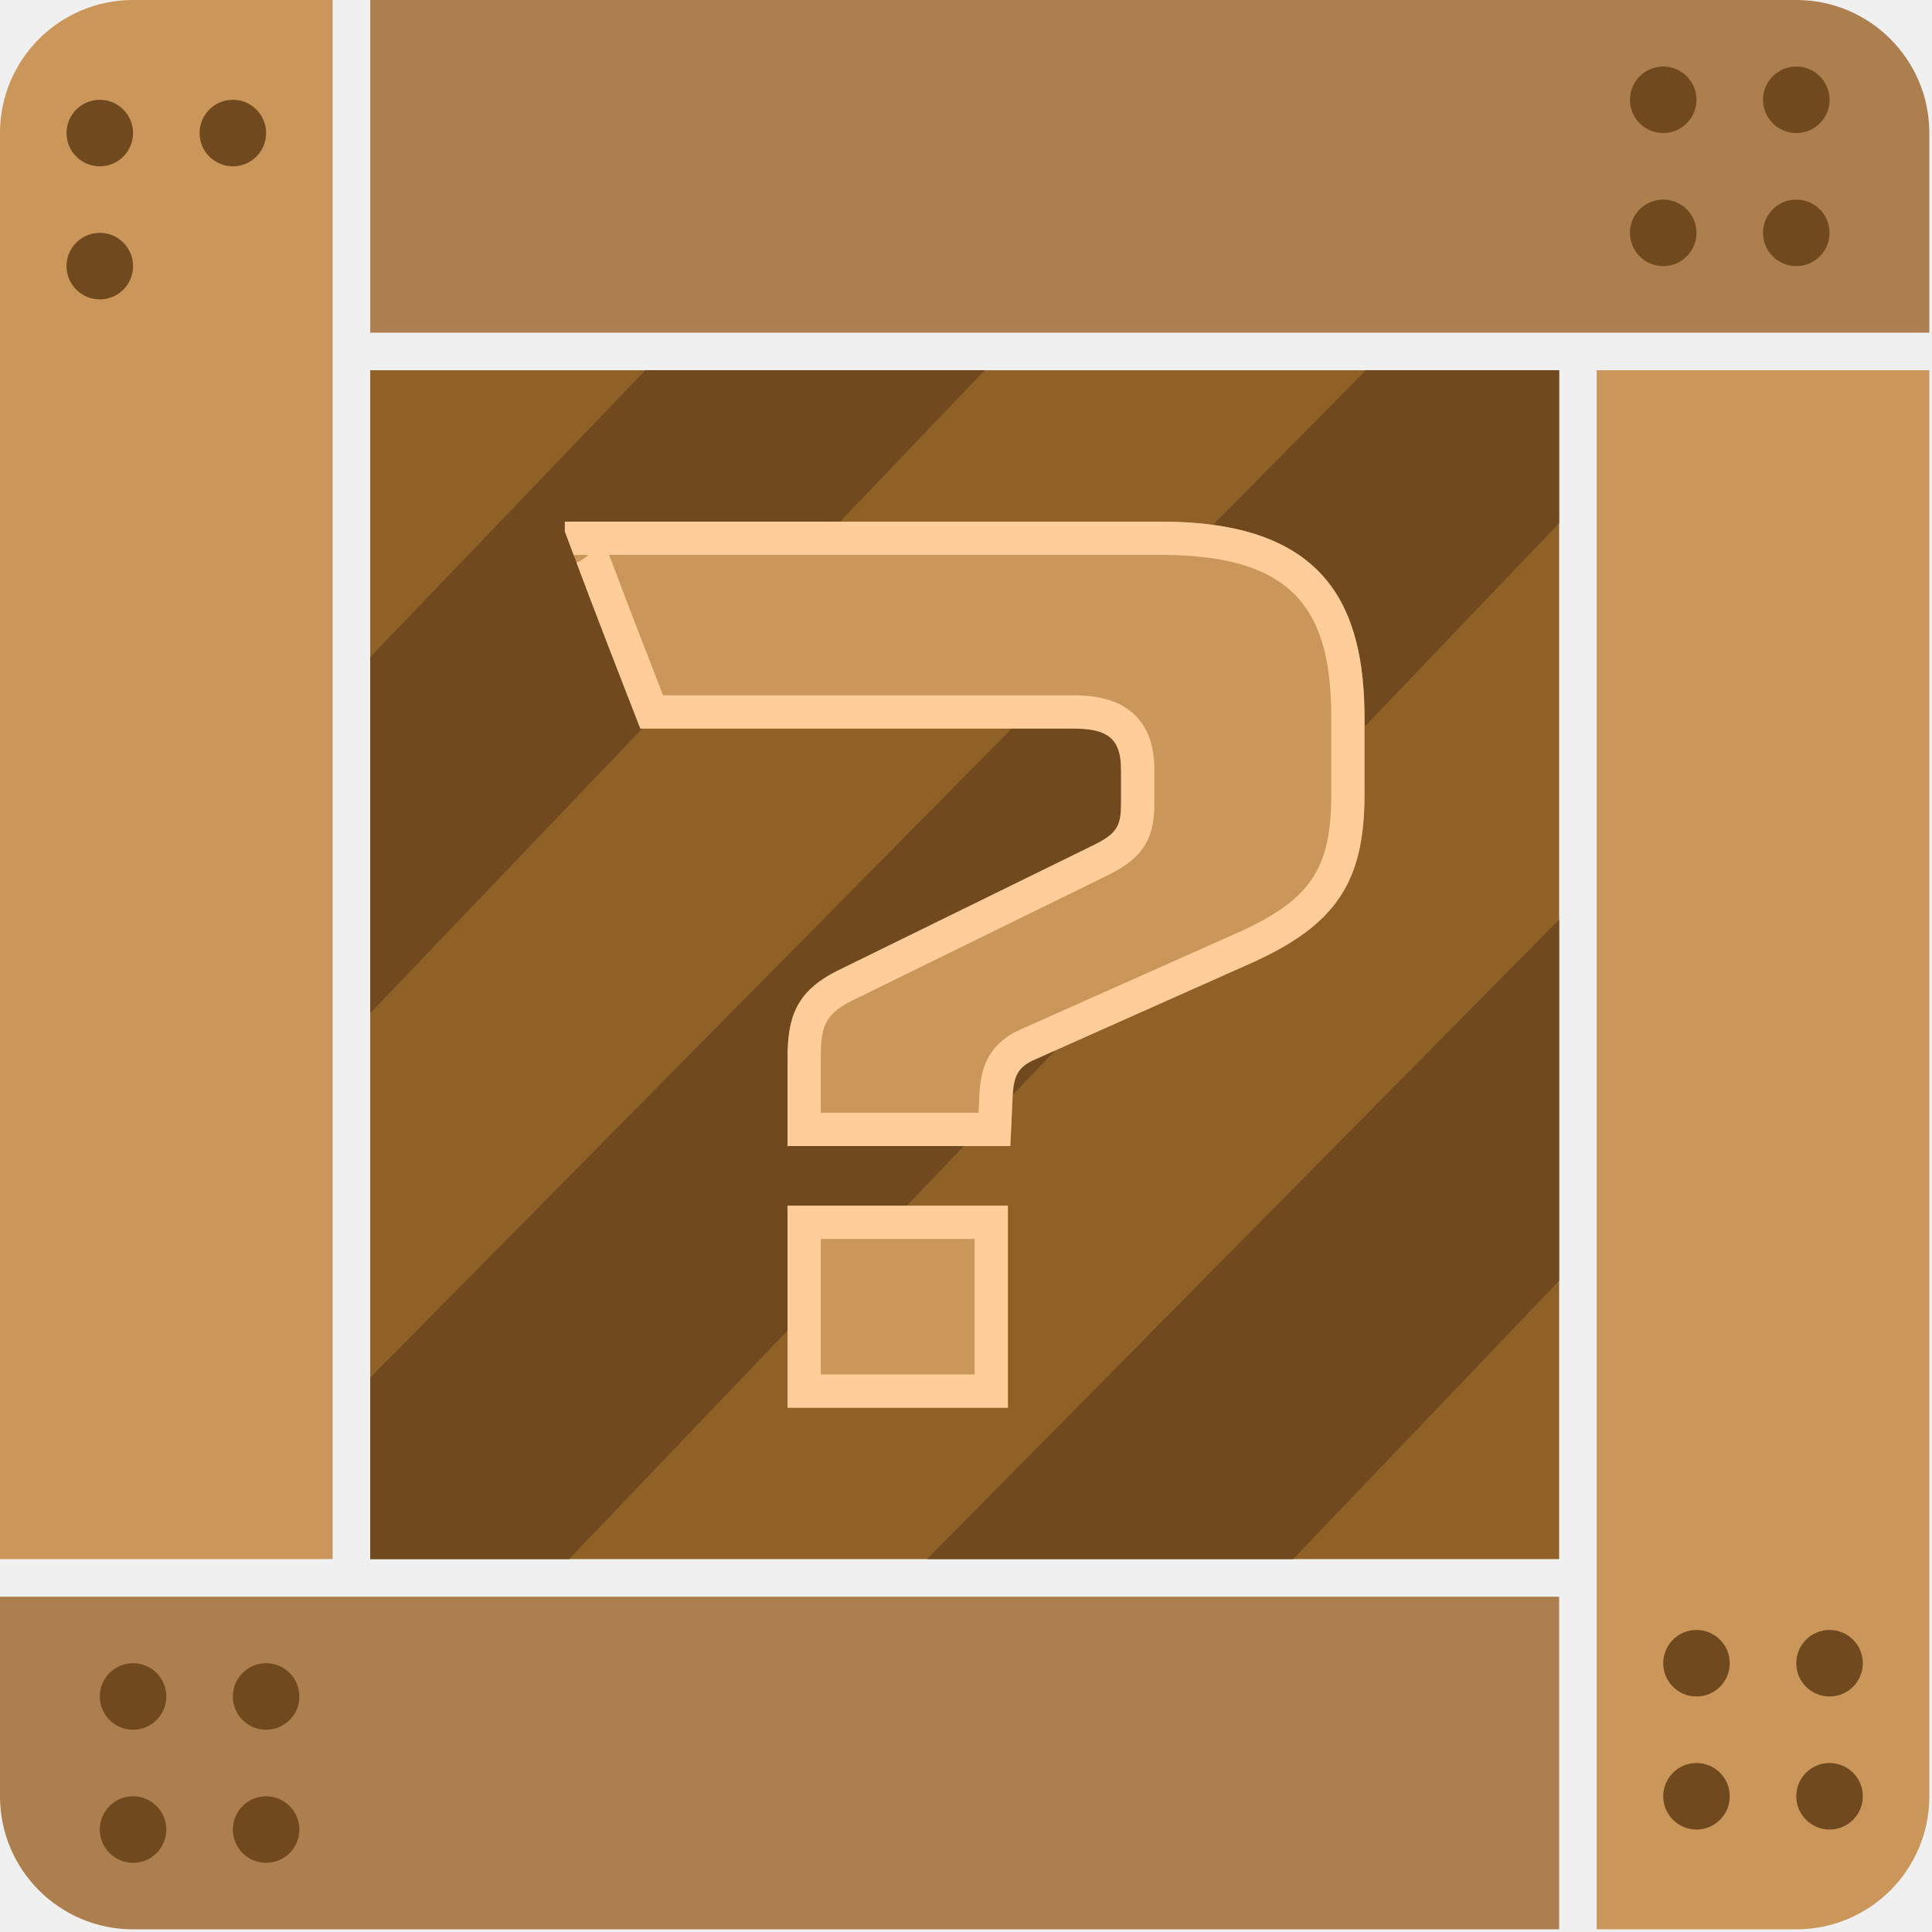
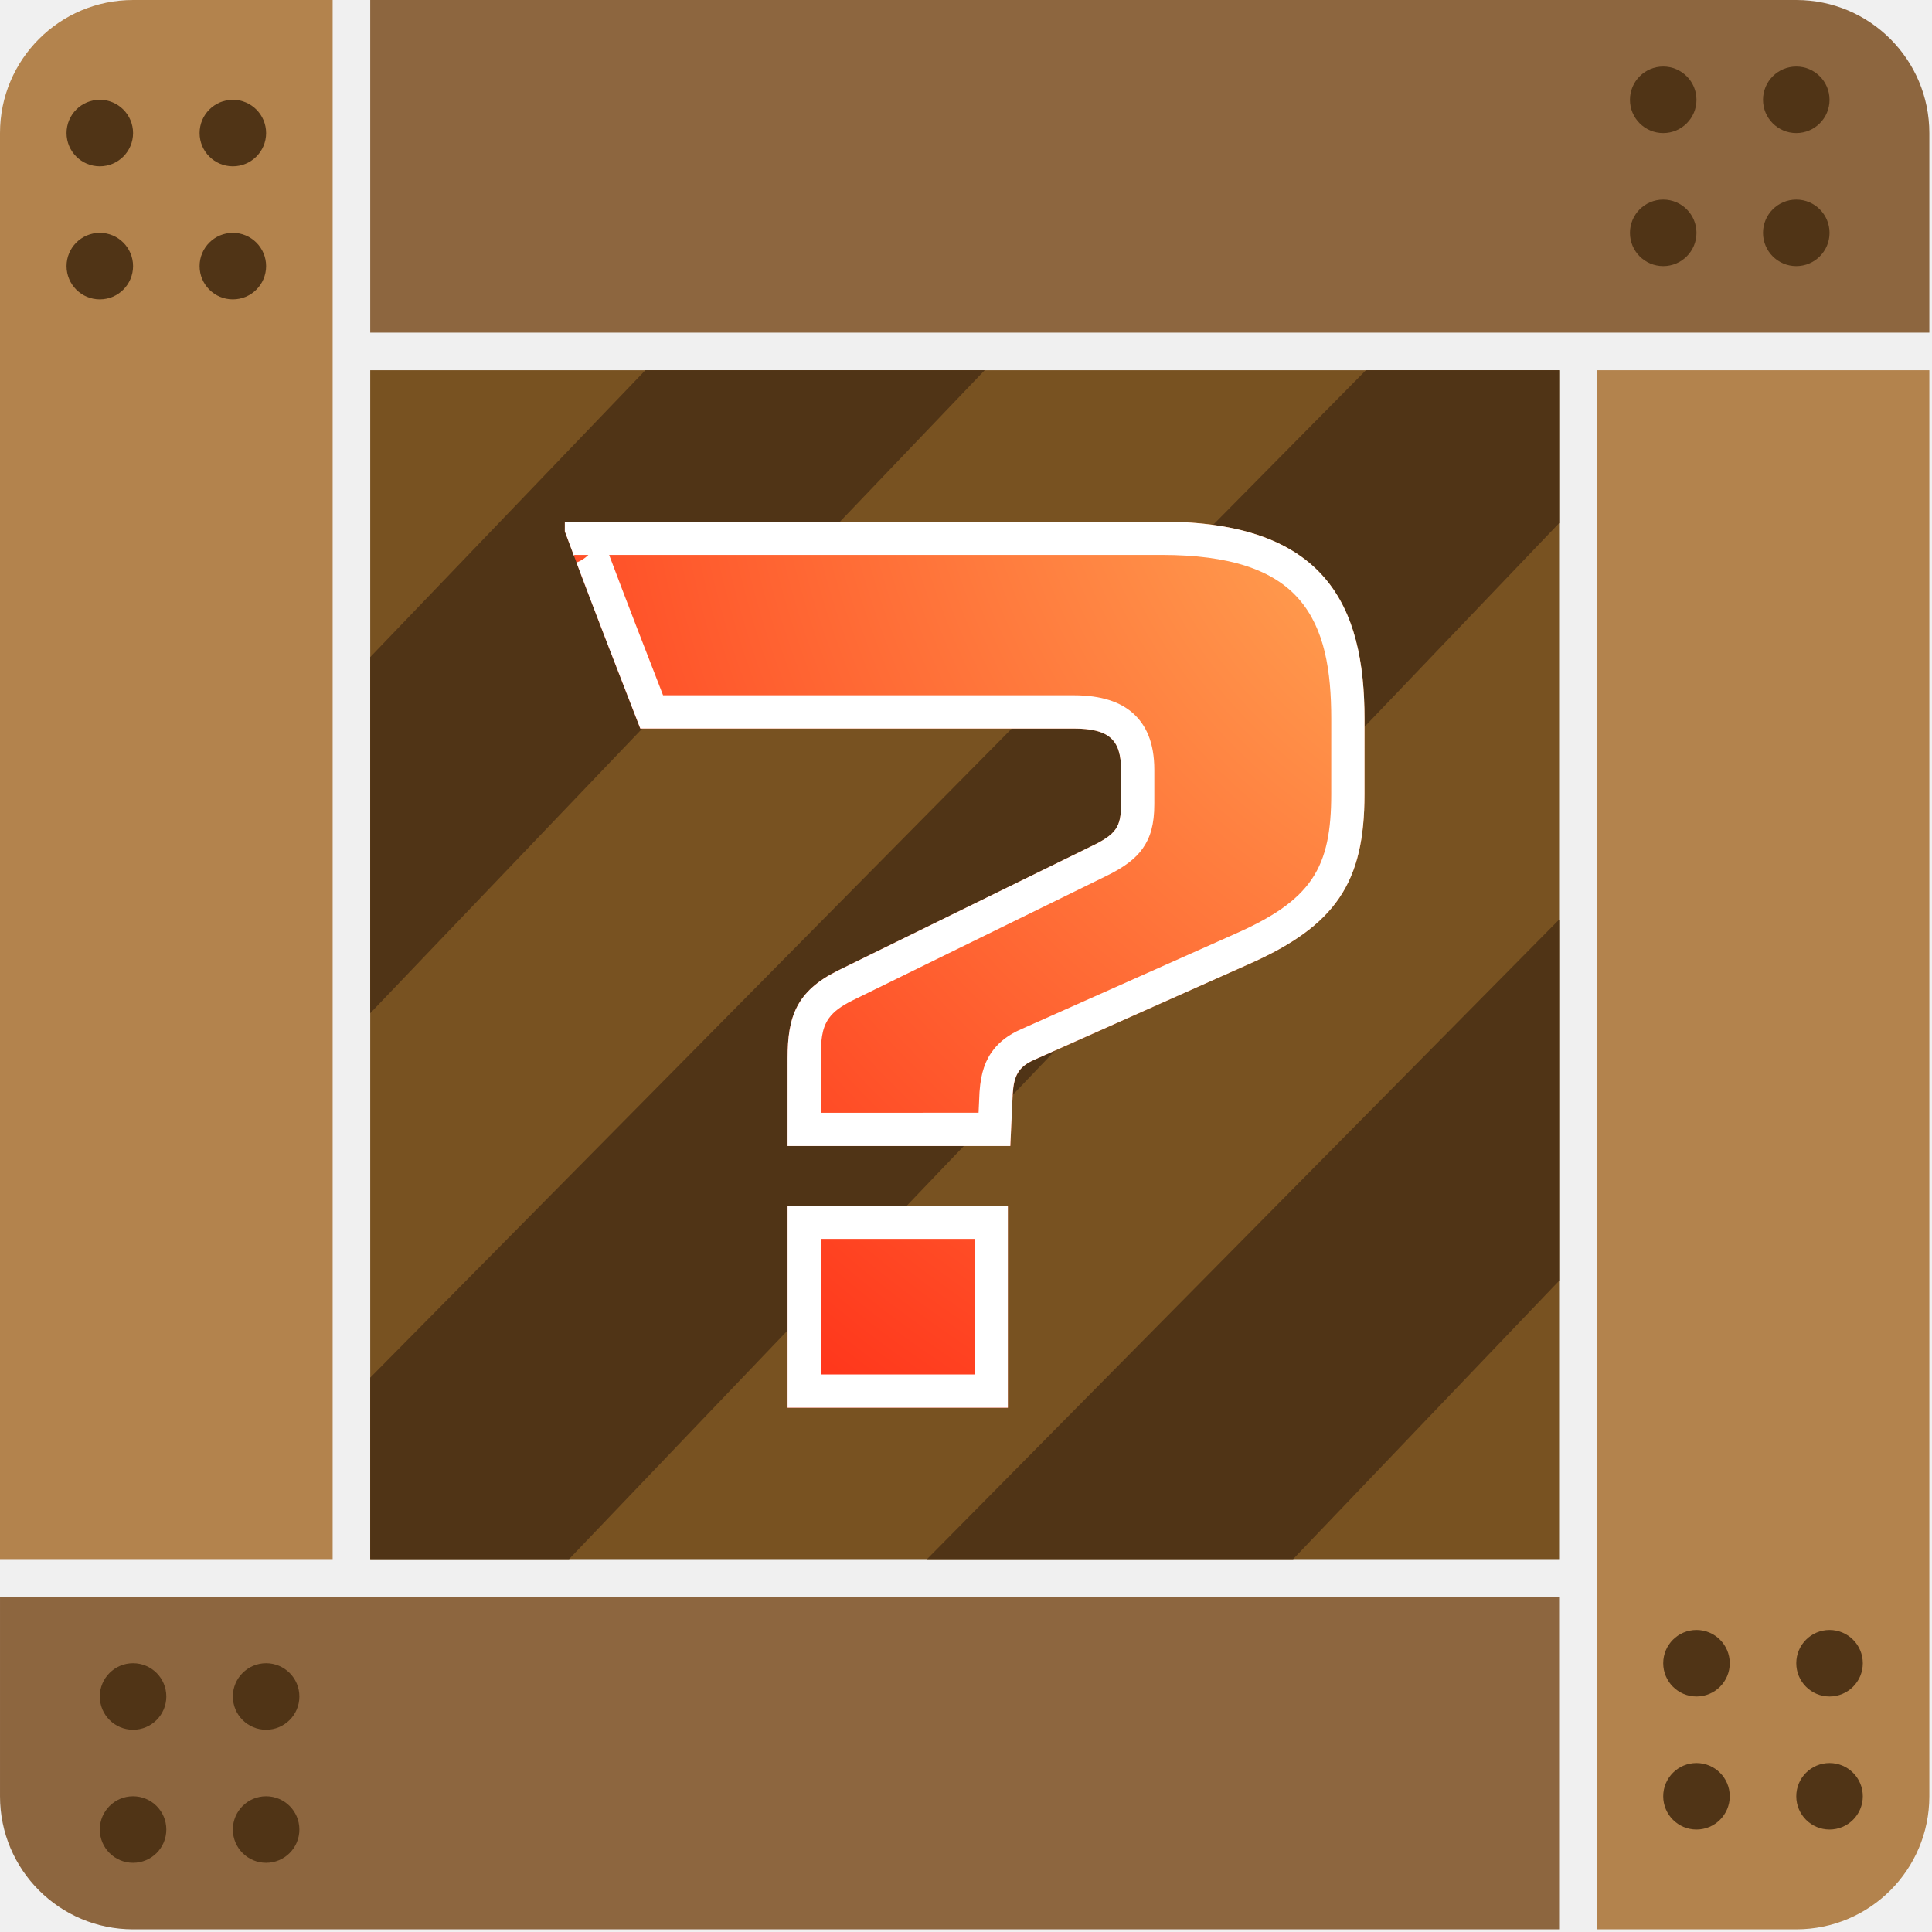
<svg xmlns="http://www.w3.org/2000/svg" width="100%" height="100%" viewBox="0 0 242 242" version="1.1" xml:space="preserve" style="fill-rule:evenodd;clip-rule:evenodd;stroke-linejoin:round;stroke-miterlimit:2;">
  <g transform="matrix(4.16667,0,0,4.16667,0,0)">
    <g>
      <g transform="matrix(0.940533,0,0,0.940533,1.72454,1.72454)">
-         <rect x="10" y="10" width="38" height="38" style="fill:rgb(143,97,39);" />
+         <rect x="10" y="10" width="38" height="38" style="fill:rgb(120,82,33);" />
        <g transform="matrix(0.00252049,0,0,0.00252049,-4.36192,-1.23427)">
-           <path d="M5698.06,8095.25L5698.06,12610.8L13490.4,4457.17L9187.23,4457.17L5698.06,8095.25Z" style="fill:rgb(112,73,30);" />
-         </g>
-         <g transform="matrix(0.00252049,0,0,0.00252049,18.6689,-1.23427)">
-           <path d="M-3439.38,17232.7L-3439.38,19533.6L-917.96,19533.6L11637,6396.43L11637,4457.17L9187.23,4457.17L-3439.38,17232.7Z" style="fill:rgb(112,73,30);" />
-         </g>
-         <g transform="matrix(0.00252049,0,0,0.00252049,30.5025,10.5993)">
-           <path d="M-1073.24,14838.6L3568.93,14838.6L6942.09,11309.1L6942.09,6728.79L-1073.24,14838.6Z" style="fill:rgb(112,73,30);" />
+           <path d="M5698.06,8095.25L9187.23,4457.17L13490.4,4457.17L5698.06,12610.8L5698.06,8095.25ZM5698.06,17232.7L18324.7,4457.17L20774.5,4457.17L20774.5,6396.43L8219.48,19533.6L5698.06,19533.6L5698.06,17232.7ZM12759.1,19533.6L20774.5,11423.7L20774.5,16004L17401.3,19533.6L12759.1,19533.6Z" style="fill:rgb(80,52,22);" />
        </g>
      </g>
      <g>
        <g transform="matrix(0.976461,0,0,1,1.36526,0)">
-           <path d="M53.904,0C56.166,0 58,1.791 58,4C58,6.784 58,10 58,10L10,10L10,0L53.904,0Z" style="fill:rgb(173,126,78);" />
+           <path d="M53.904,0C56.166,0 58,1.791 58,4L58,10L10,10L10,0L53.904,0ZM46.602,48L46.602,58L2.698,58C0.436,58 -1.398,56.209 -1.398,54L-1.398,48L46.602,48Z" style="fill:rgb(141,102,63);" />
        </g>
        <g transform="matrix(1,0,0,0.976461,0,1.36526)">
-           <path d="M58,10L58,53.904C58,56.166 56.209,58 54,58C51.216,58 48,58 48,58L48,10L58,10Z" style="fill:rgb(202,150,90);" />
-         </g>
-         <g transform="matrix(0.976461,0,0,1,0,0)">
-           <path d="M48,48L48,58L4.096,58C1.834,58 -0,56.209 -0,54C0,51.216 0,48 0,48L48,48Z" style="fill:rgb(173,126,78);" />
-         </g>
-         <g transform="matrix(1,0,0,0.976461,0,0)">
-           <path d="M10,0L10,48L0,48L0,4.096C0,1.834 1.791,-0 4,-0C6.784,0 10,0 10,0Z" style="fill:rgb(202,150,90);" />
+           <path d="M58,10L58,53.904C58,56.166 56.209,58 54,58L48,58L48,10L58,10ZM10,-1.398L10,46.602L0,46.602L0,2.698C0,0.436 1.791,-1.398 4,-1.398L10,-1.398Z" style="fill:rgb(179,131,77);" />
        </g>
      </g>
      <g>
-         <circle cx="54" cy="3" r="1" style="fill:rgb(112,73,30);" />
-         <circle cx="50" cy="3" r="1" style="fill:rgb(112,73,30);" />
-         <circle cx="54" cy="7" r="1" style="fill:rgb(112,73,30);" />
-         <circle cx="50" cy="7" r="1" style="fill:rgb(112,73,30);" />
-         <circle cx="55" cy="54" r="1" style="fill:rgb(112,73,30);" />
-         <circle cx="55" cy="50" r="1" style="fill:rgb(112,73,30);" />
-         <circle cx="51" cy="54" r="1" style="fill:rgb(112,73,30);" />
-         <circle cx="51" cy="50" r="1" style="fill:rgb(112,73,30);" />
-         <circle cx="4" cy="55" r="1" style="fill:rgb(112,73,30);" />
-         <circle cx="8" cy="55" r="1" style="fill:rgb(112,73,30);" />
-         <circle cx="4" cy="51" r="1" style="fill:rgb(112,73,30);" />
-         <circle cx="8" cy="51" r="1" style="fill:rgb(112,73,30);" />
-         <circle cx="3" cy="4" r="1" style="fill:rgb(112,73,30);" />
-         <circle cx="3" cy="8" r="1" style="fill:rgb(112,73,30);" />
-         <circle cx="7" cy="4" r="1" style="fill:rgb(112,73,30);" />
+         <circle cx="54" cy="3" r="1" style="fill:rgb(80,52,22);" />
+         <circle cx="50" cy="3" r="1" style="fill:rgb(80,52,22);" />
+         <circle cx="54" cy="7" r="1" style="fill:rgb(80,52,22);" />
+         <circle cx="50" cy="7" r="1" style="fill:rgb(80,52,22);" />
+         <circle cx="55" cy="54" r="1" style="fill:rgb(80,52,22);" />
+         <circle cx="55" cy="50" r="1" style="fill:rgb(80,52,22);" />
+         <circle cx="51" cy="54" r="1" style="fill:rgb(80,52,22);" />
+         <circle cx="51" cy="50" r="1" style="fill:rgb(80,52,22);" />
+         <circle cx="4" cy="55" r="1" style="fill:rgb(80,52,22);" />
+         <circle cx="8" cy="55" r="1" style="fill:rgb(80,52,22);" />
+         <circle cx="4" cy="51" r="1" style="fill:rgb(80,52,22);" />
+         <circle cx="8" cy="51" r="1" style="fill:rgb(80,52,22);" />
+         <circle cx="3" cy="4" r="1" style="fill:rgb(80,52,22);" />
+         <circle cx="3" cy="8" r="1" style="fill:rgb(80,52,22);" />
+         <circle cx="7" cy="4" r="1" style="fill:rgb(80,52,22);" />
+         <g transform="matrix(1,0,0,1,8.88178e-16,4)">
+           <circle cx="7" cy="4" r="1" style="fill:rgb(80,52,22);" />
+         </g>
      </g>
-       <g transform="matrix(1.2653,0,0,1.2653,10.5439,-29.2125)">
-         <path d="M17.175,40.397C18.013,40.397 18.302,40.657 18.302,41.38L18.302,42.19C18.302,42.739 18.187,42.913 17.579,43.202L11.564,46.151C10.581,46.643 10.379,47.25 10.379,48.234L10.379,50.316L15.671,50.316L15.729,49.072C15.758,48.667 15.844,48.436 16.249,48.262L21.31,46.007C23.421,45.081 24.086,44.04 24.086,41.958L24.086,40.165C24.086,37.476 23.161,35.481 19.257,35.481L5.087,35.481L5.087,35.712C5.665,37.274 6.272,38.835 6.88,40.397L17.175,40.397ZM15.613,56.533L15.613,51.733L10.379,51.733L10.379,56.533L15.613,56.533Z" style="fill:rgb(202,150,90);fill-rule:nonzero;" />
-         <path d="M5.087,35.712L5.087,35.481L19.257,35.481C23.161,35.481 24.086,37.476 24.086,40.165L24.086,41.958C24.086,44.04 23.421,45.081 21.31,46.007L16.249,48.262C15.844,48.436 15.758,48.667 15.729,49.072L15.671,50.316L10.379,50.316L10.379,48.234C10.379,47.25 10.581,46.643 11.564,46.151L17.579,43.202C18.187,42.913 18.302,42.739 18.302,42.19L18.302,41.38C18.302,40.657 18.013,40.397 17.175,40.397L6.88,40.397C6.368,39.082 5.857,37.767 5.363,36.452C5.469,36.413 5.565,36.351 5.645,36.271L5.317,36.271L5.301,36.287C5.229,36.095 5.158,35.904 5.087,35.712ZM6.139,36.271C6.558,37.383 6.988,38.495 7.42,39.606L17.175,39.606C17.851,39.606 18.289,39.773 18.574,40.023C18.895,40.305 19.093,40.726 19.093,41.38L19.093,42.19C19.093,42.677 19,42.987 18.814,43.25C18.652,43.479 18.394,43.688 17.926,43.912L11.916,46.859C11.662,46.986 11.48,47.114 11.363,47.276C11.182,47.527 11.169,47.839 11.169,48.234L11.169,49.525L14.916,49.525L14.939,49.035L14.94,49.016C14.971,48.579 15.077,48.267 15.284,48.01C15.428,47.831 15.627,47.671 15.928,47.54L20.988,45.285L20.993,45.283C21.877,44.895 22.474,44.507 22.835,43.974C23.186,43.454 23.296,42.809 23.296,41.958L23.296,40.165C23.296,39.032 23.143,38.034 22.536,37.33C21.932,36.629 20.897,36.271 19.257,36.271L6.139,36.271ZM15.613,56.533L10.379,56.533L10.379,51.733L15.613,51.733L15.613,56.533ZM14.823,55.743L14.823,52.523L11.169,52.523L11.169,55.743L14.823,55.743Z" style="fill:rgb(255,205,153);" />
+       <g transform="matrix(-0.917336,0.917336,-0.707107,-0.707107,86.3437,13.2131)">
+         <path d="M46.412,19.049L43.101,23.344L46.711,28.027L50.022,23.732L46.412,19.049ZM34.206,32.089C33.628,31.338 33.608,30.847 34.107,30.2L34.665,29.476C35.044,28.984 35.243,28.932 35.862,29.217L42.044,31.959C43.061,32.399 43.62,32.037 44.298,31.157L45.734,29.295L42.084,24.56L41.187,25.621C40.887,25.957 40.668,26.086 40.269,25.879L35.223,23.37C33.129,22.309 31.953,22.645 30.517,24.508L29.28,26.112C27.425,28.518 26.688,31.132 29.38,34.624L39.152,47.302L39.312,47.095C39.99,45.181 40.648,43.24 41.306,41.3L34.206,32.089Z" style="fill:url(#_Radial1);" />
+         <path d="M39.312,47.095L39.152,47.302L29.38,34.624C26.688,31.132 27.425,28.518 29.28,26.112L30.517,24.508C31.953,22.645 33.129,22.309 35.223,23.37L40.269,25.879C40.668,26.086 40.887,25.957 41.187,25.621L42.084,24.56L45.734,29.295L44.298,31.157C43.62,32.037 43.061,32.399 42.044,31.959L35.862,29.217C35.243,28.932 35.044,28.984 34.665,29.476L34.107,30.2C33.608,30.847 33.628,31.338 34.206,32.089L41.306,41.3C40.752,42.933 40.198,44.567 39.632,46.186C39.532,46.126 39.423,46.095 39.312,46.095L39.539,46.389L39.561,46.389C39.478,46.625 39.395,46.86 39.312,47.095ZM46.412,19.049L50.022,23.732L46.711,28.027L43.101,23.344L46.412,19.049ZM46.412,20.463L44.191,23.344L46.711,26.613L48.932,23.732L46.412,20.463ZM38.972,45.653C39.45,44.284 39.92,42.904 40.388,41.523L33.661,32.796C33.195,32.191 33.008,31.651 32.983,31.171C32.956,30.632 33.11,30.078 33.562,29.493L34.12,28.769C34.456,28.333 34.734,28.138 35.043,28.07C35.313,28.01 35.635,28.053 36.112,28.271L42.29,31.012C42.553,31.125 42.766,31.174 42.958,31.133C43.256,31.071 43.481,30.803 43.753,30.45L44.644,29.295L42.059,25.942L41.706,26.36L41.691,26.376C41.369,26.739 41.081,26.924 40.761,26.969C40.538,27 40.29,26.965 39.992,26.813L34.948,24.303L34.943,24.301C34.066,23.857 33.386,23.67 32.77,23.824C32.168,23.975 31.649,24.454 31.062,25.215L29.825,26.819C29.044,27.833 28.461,28.863 28.394,30.035C28.327,31.204 28.794,32.45 29.925,33.917L38.972,45.653Z" style="fill:white;" />
      </g>
    </g>
  </g>
+   <defs>
+     <radialGradient id="_Radial1" cx="0" cy="0" r="1" gradientUnits="userSpaceOnUse" gradientTransform="matrix(44.0956,0,0,52.6104,16.9802,28.3052)">
+       <stop offset="0" style="stop-color:rgb(255,204,102);stop-opacity:1" />
+       <stop offset="1" style="stop-color:rgb(255,0,0);stop-opacity:1" />
+     </radialGradient>
+   </defs>
</svg>
